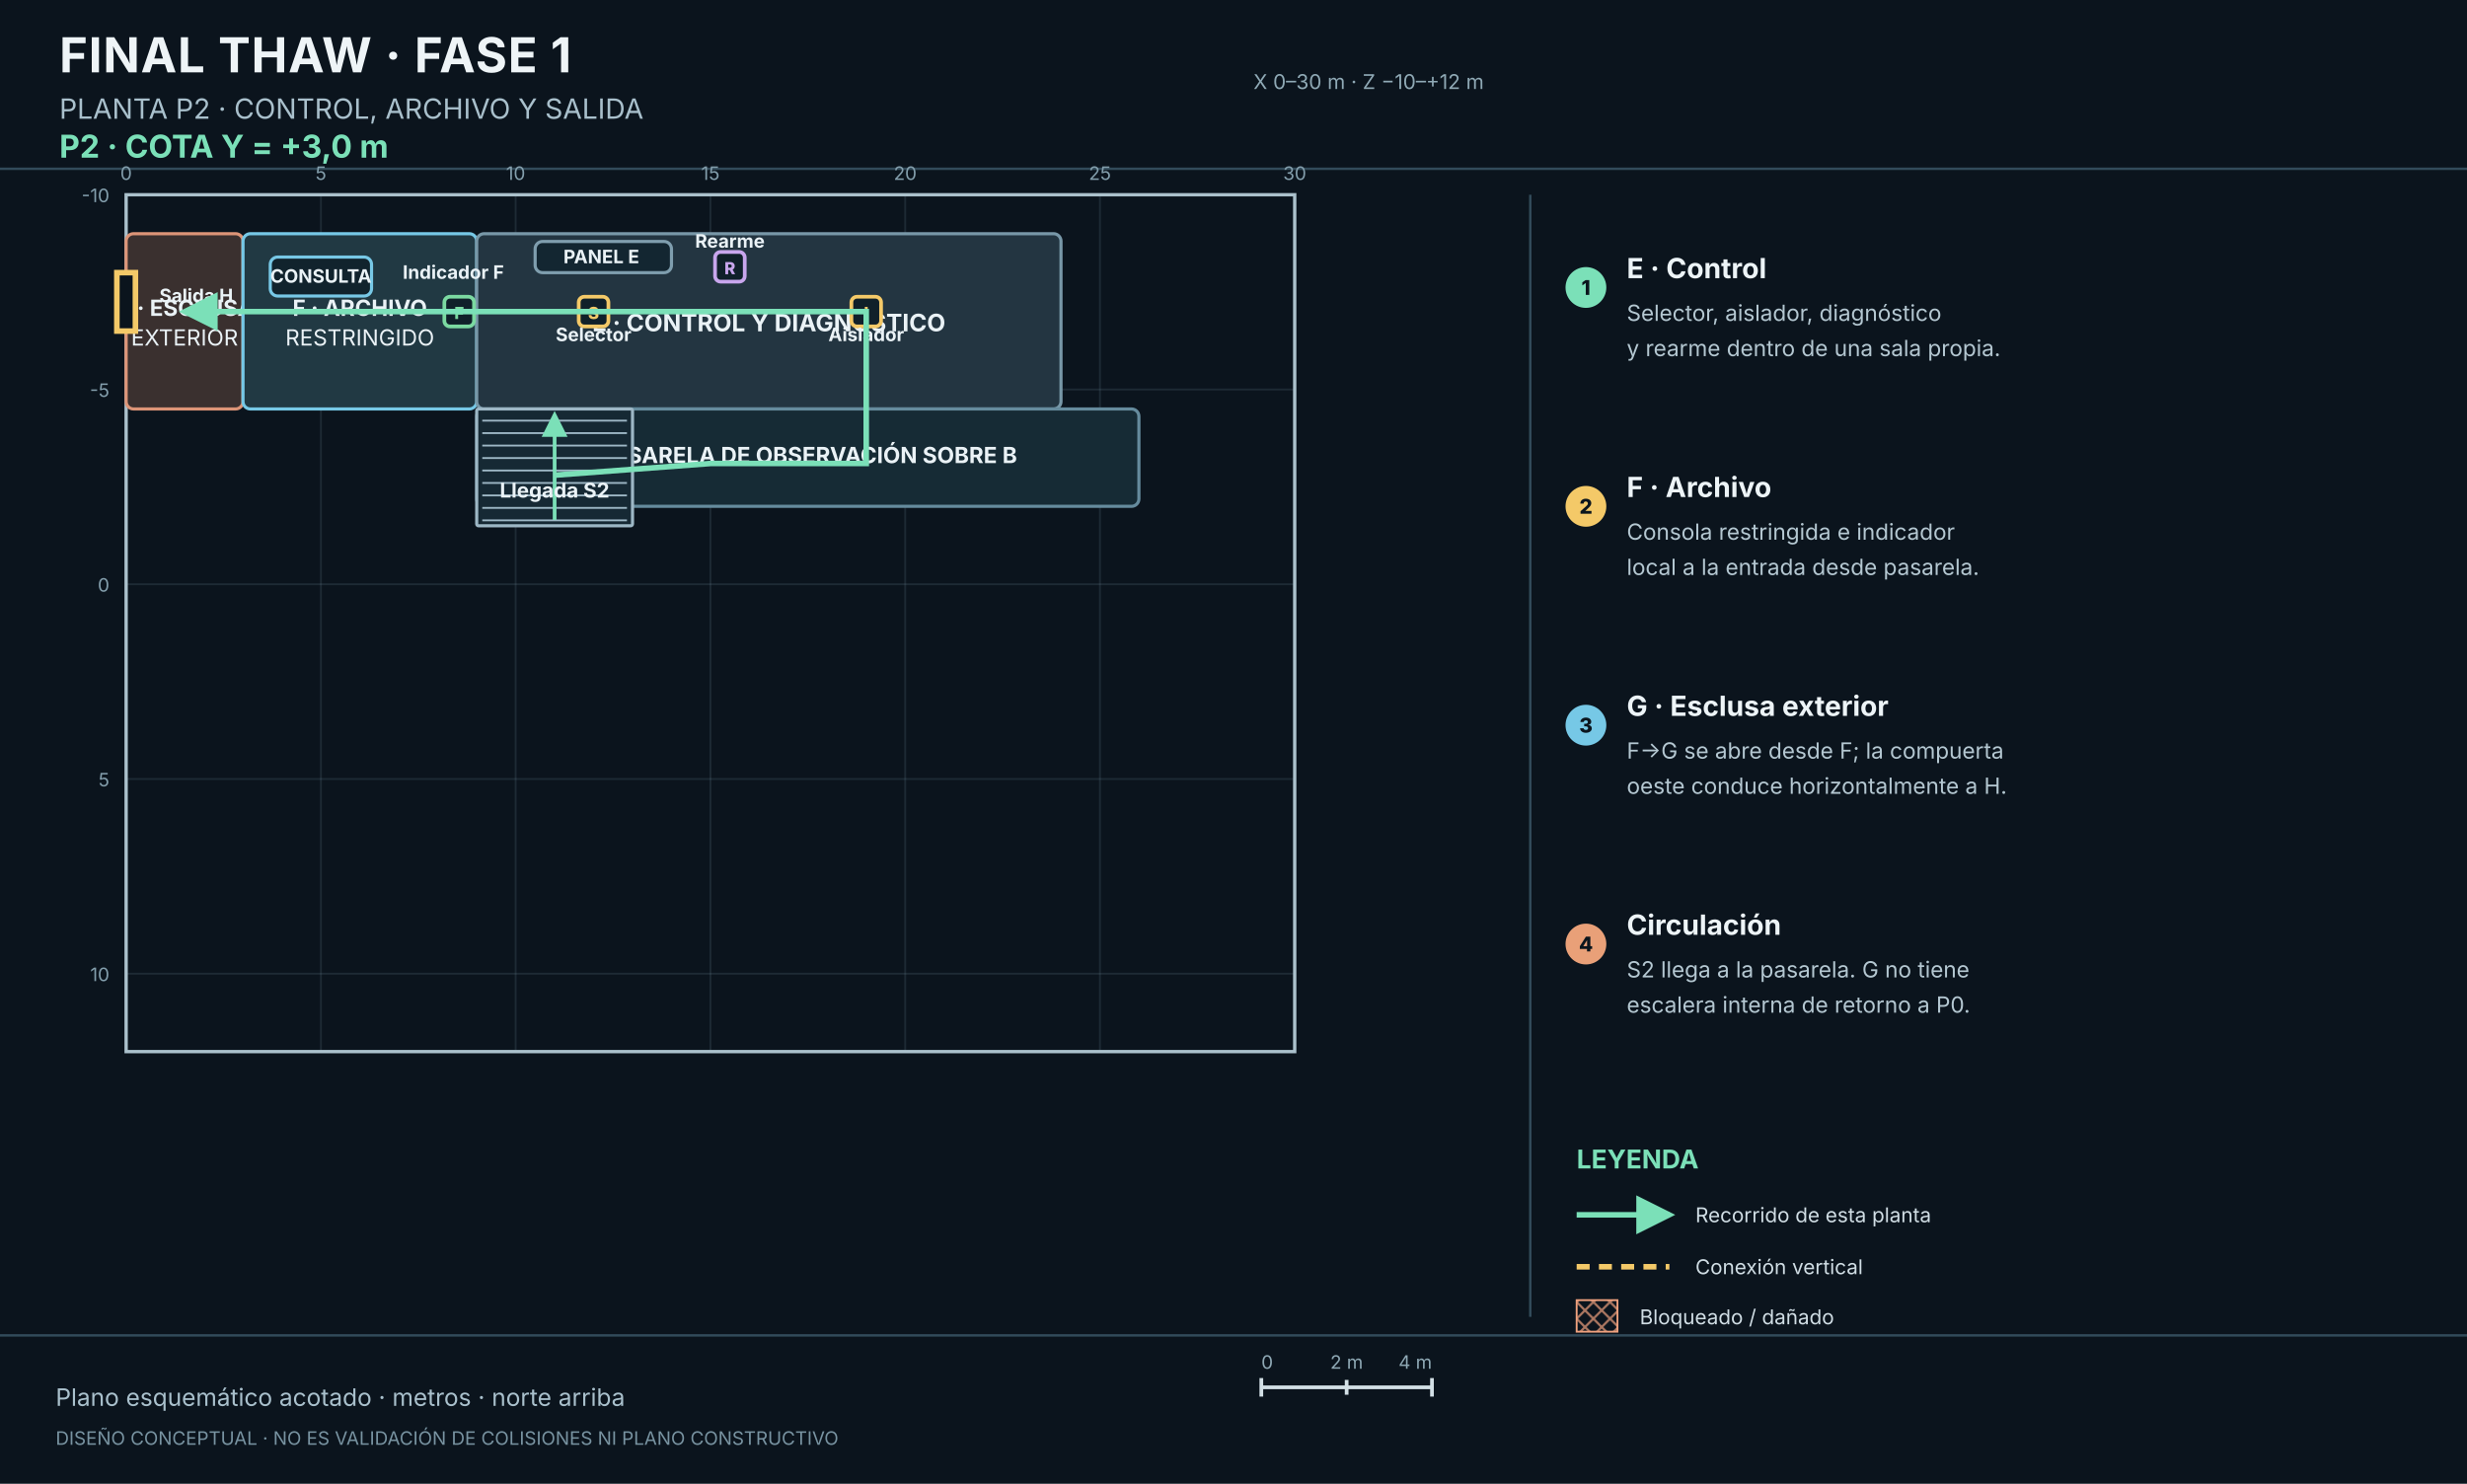
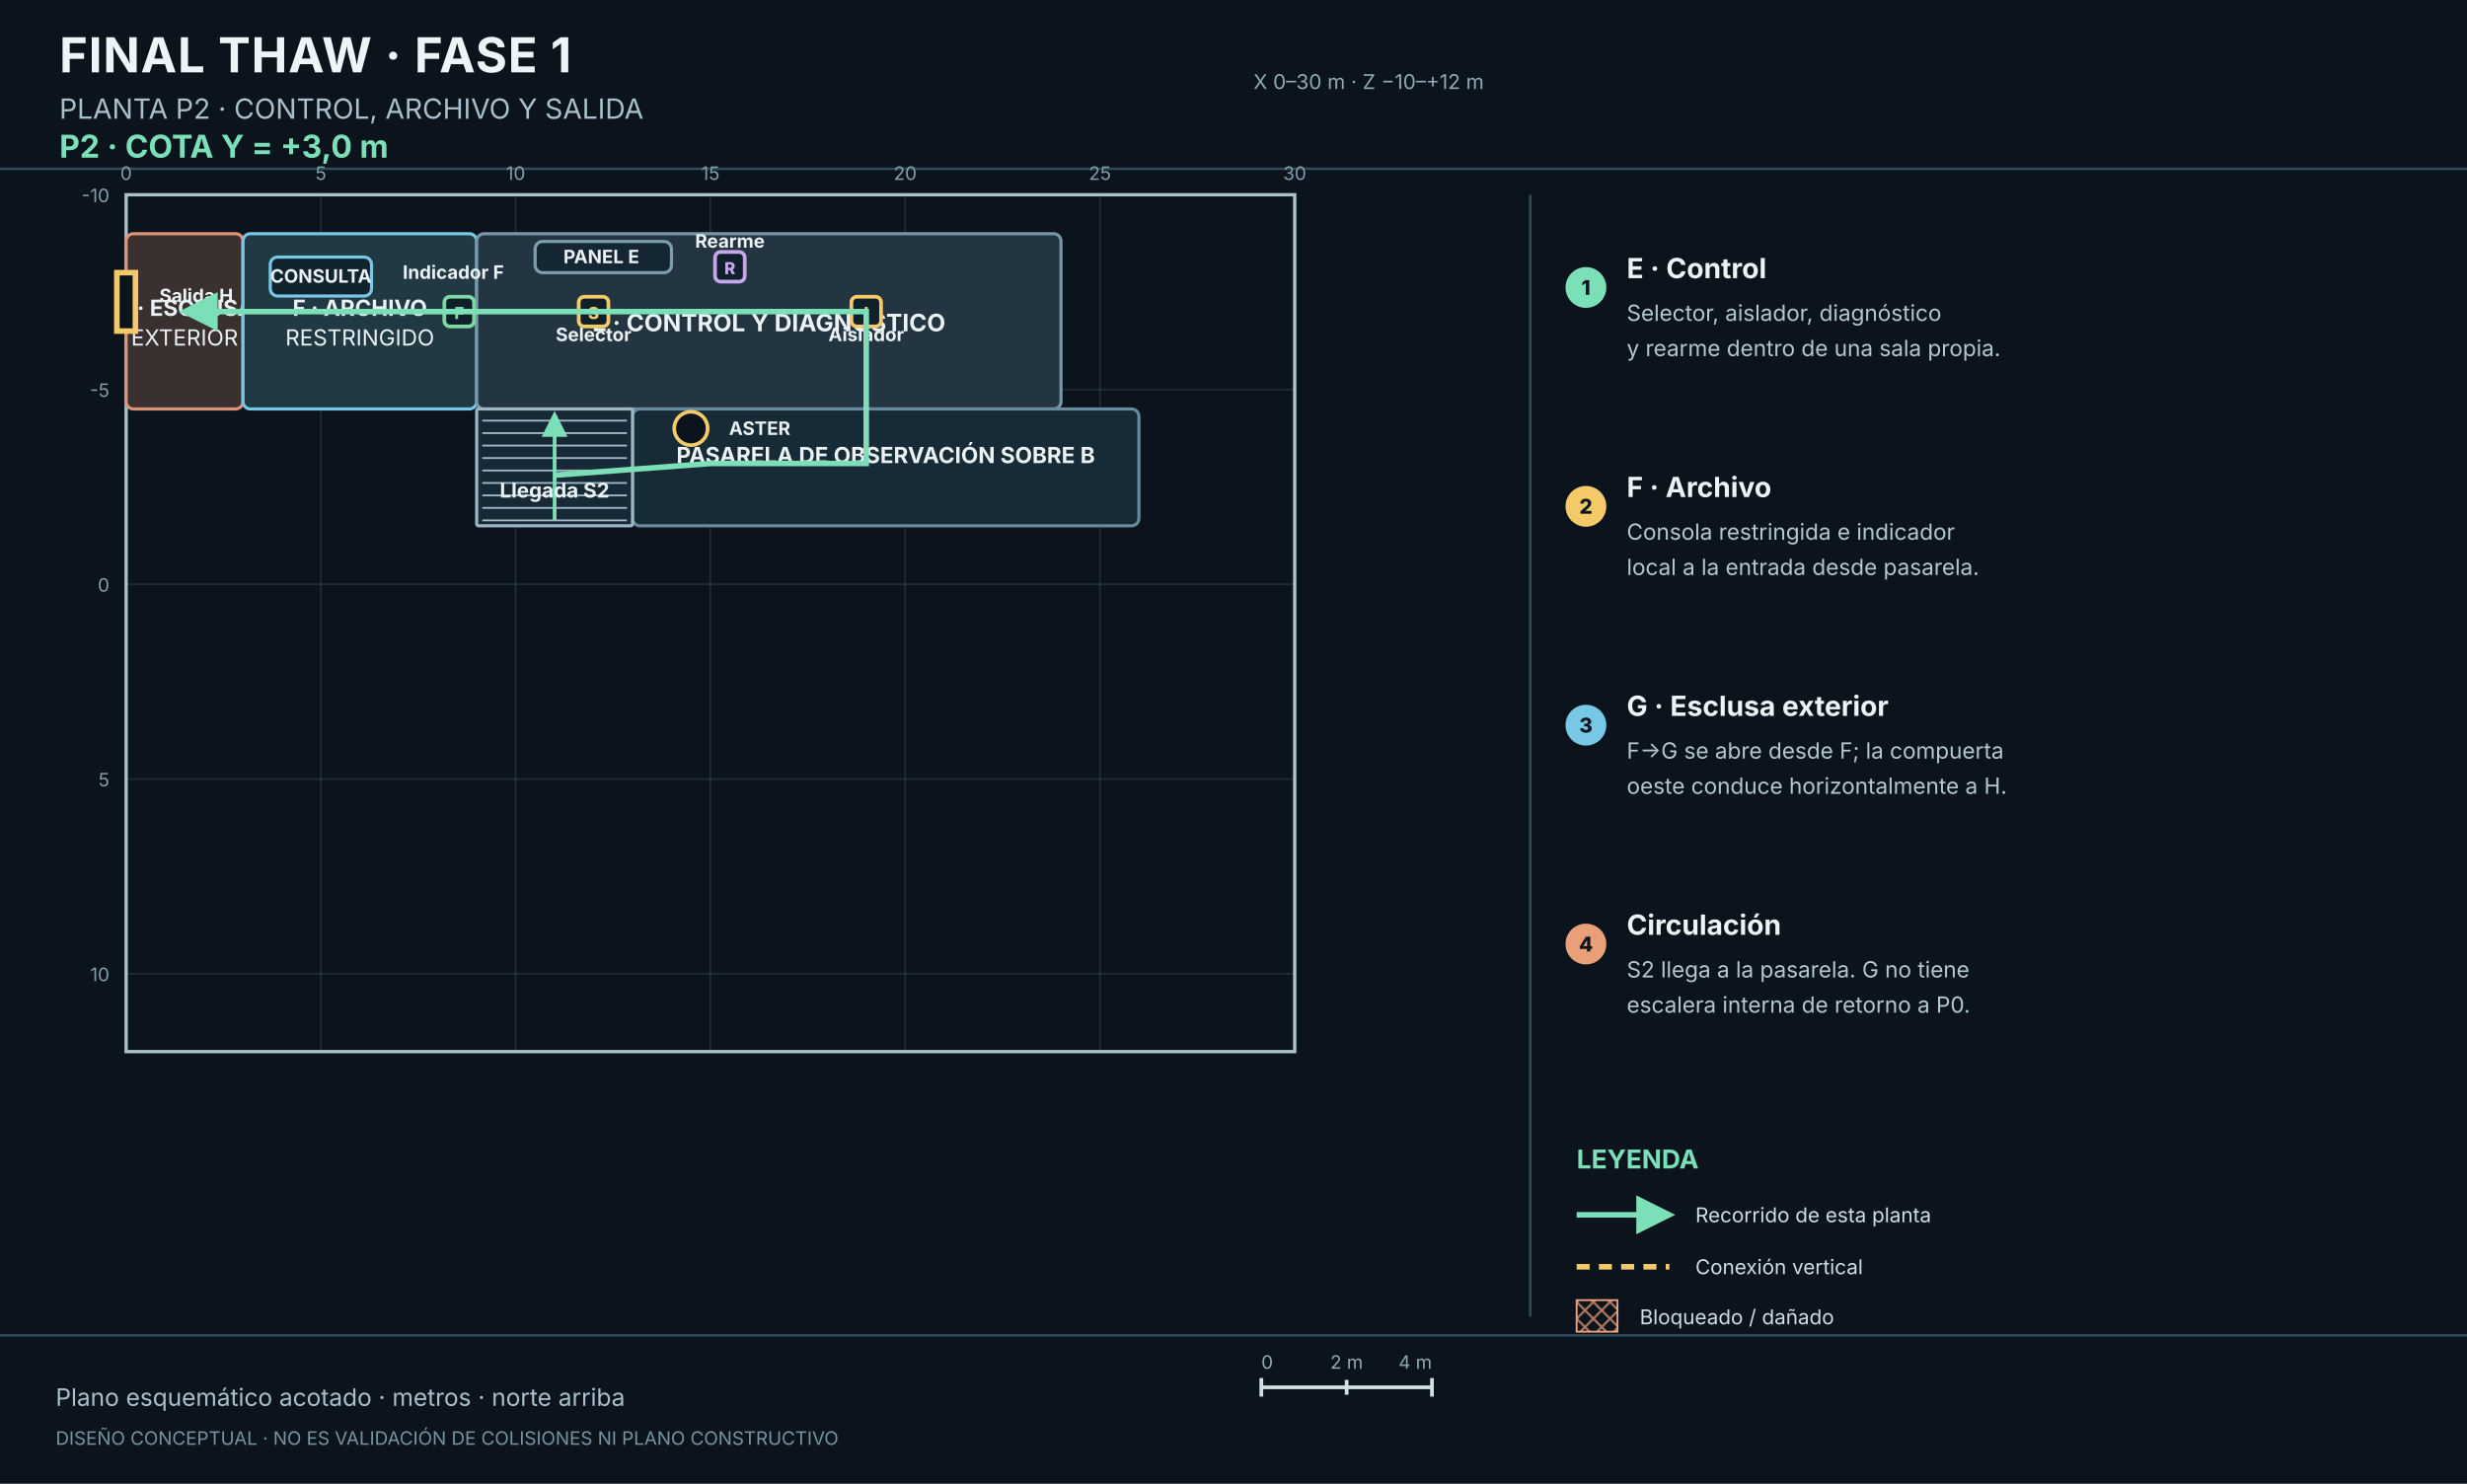
<svg xmlns="http://www.w3.org/2000/svg" viewBox="0 0 1330 800" role="img" aria-label="PLANTA P2 · CONTROL, ARCHIVO Y SALIDA">
  <defs>
    <marker id="arrow" viewBox="0 0 10 10" refX="8.5" refY="5" markerWidth="7" markerHeight="7" orient="auto">
      <path d="M0,0 L10,5 L0,10 z" fill="#7be0b8" />
    </marker>
    <marker id="vertical" viewBox="0 0 10 10" refX="8.5" refY="5" markerWidth="7" markerHeight="7" orient="auto">
      <path d="M0,0 L10,5 L0,10 z" fill="#f4c968" />
    </marker>
    <pattern id="blocked" width="9" height="9" patternUnits="userSpaceOnUse">
      <path d="M0,0L9,9M9,0L0,9" stroke="#efa17e" stroke-width="1.2" opacity=".7" />
    </pattern>
    <pattern id="void" width="12" height="12" patternUnits="userSpaceOnUse">
      <path d="M0,0L12,12M12,0L0,12" stroke="#64808e" stroke-width="1" opacity=".45" />
    </pattern>
  </defs>
  <style>text{font-family:Inter,Arial,sans-serif}.title{font-size:26px;font-weight:750;fill:#eef4f7;letter-spacing:.5px}.sub{font-size:15px;fill:#a9c0cc}.level{font-size:17px;font-weight:750;fill:#7be0b8}.room{font-size:13px;fill:#eaf2f6}.small{font-size:11px;fill:#d0dde4}.muted{font-size:11px;fill:#8fa9b5}</style>
  <rect width="1330" height="800" fill="#0b141d" />
  <path d="M0 91H1330M825 105V710M0 720H1330" stroke="#324b5a" stroke-width="1.3" />
  <text x="32" y="39" class="title">FINAL THAW · FASE 1</text>
  <text x="32" y="64" class="sub">PLANTA P2 · CONTROL, ARCHIVO Y SALIDA</text>
  <text x="32" y="85" class="level">P2 · COTA Y = +3,0 m</text>
  <text x="800" y="48" text-anchor="end" class="muted">X 0–30 m · Z −10–+12 m</text>
  <line x1="68" y1="105" x2="68" y2="567" stroke="#7895a6" opacity=".17" />
  <text x="68" y="97" font-size="10" text-anchor="middle" fill="#839eac">0</text>
  <line x1="173" y1="105" x2="173" y2="567" stroke="#7895a6" opacity=".17" />
  <text x="173" y="97" font-size="10" text-anchor="middle" fill="#839eac">5</text>
  <line x1="278" y1="105" x2="278" y2="567" stroke="#7895a6" opacity=".17" />
  <text x="278" y="97" font-size="10" text-anchor="middle" fill="#839eac">10</text>
  <line x1="383" y1="105" x2="383" y2="567" stroke="#7895a6" opacity=".17" />
  <text x="383" y="97" font-size="10" text-anchor="middle" fill="#839eac">15</text>
  <line x1="488" y1="105" x2="488" y2="567" stroke="#7895a6" opacity=".17" />
  <text x="488" y="97" font-size="10" text-anchor="middle" fill="#839eac">20</text>
  <line x1="593" y1="105" x2="593" y2="567" stroke="#7895a6" opacity=".17" />
  <text x="593" y="97" font-size="10" text-anchor="middle" fill="#839eac">25</text>
  <line x1="698" y1="105" x2="698" y2="567" stroke="#7895a6" opacity=".17" />
  <text x="698" y="97" font-size="10" text-anchor="middle" fill="#839eac">30</text>
  <line x1="68" y1="105" x2="698" y2="105" stroke="#7895a6" opacity=".17" />
  <text x="59" y="109" font-size="10" text-anchor="end" fill="#839eac">-10</text>
  <line x1="68" y1="210" x2="698" y2="210" stroke="#7895a6" opacity=".17" />
  <text x="59" y="214" font-size="10" text-anchor="end" fill="#839eac">-5</text>
  <line x1="68" y1="315" x2="698" y2="315" stroke="#7895a6" opacity=".17" />
  <text x="59" y="319" font-size="10" text-anchor="end" fill="#839eac">0</text>
  <line x1="68" y1="420" x2="698" y2="420" stroke="#7895a6" opacity=".17" />
  <text x="59" y="424" font-size="10" text-anchor="end" fill="#839eac">5</text>
  <line x1="68" y1="525" x2="698" y2="525" stroke="#7895a6" opacity=".17" />
  <text x="59" y="529" font-size="10" text-anchor="end" fill="#839eac">10</text>
  <rect x="68" y="105" width="630" height="462" fill="none" stroke="#abc1cc" stroke-width="1.8" />
  <rect x="68" y="126" width="63" height="94.5" rx="4" fill="#3a302f" stroke="#dc9477" stroke-width="1.7" />
  <text x="99.5" y="170.3" text-anchor="middle" font-size="12" font-family="Inter,Arial,sans-serif" font-weight="700" fill="#eaf2f6">G · ESCLUSA</text>
  <text x="99.5" y="186.3" text-anchor="middle" font-size="12" font-family="Inter,Arial,sans-serif" font-weight="400" fill="#eaf2f6">EXTERIOR</text>
  <rect x="131" y="126" width="126" height="94.5" rx="4" fill="#213943" stroke="#76c8e6" stroke-width="1.7" />
  <text x="194" y="170.3" text-anchor="middle" font-size="12" font-family="Inter,Arial,sans-serif" font-weight="700" fill="#eaf2f6">F · ARCHIVO</text>
  <text x="194" y="186.3" text-anchor="middle" font-size="12" font-family="Inter,Arial,sans-serif" font-weight="400" fill="#eaf2f6">RESTRINGIDO</text>
  <rect x="257" y="126" width="315" height="94.5" rx="4" fill="#233541" stroke="#7898a8" stroke-width="1.7" />
  <text x="414.5" y="178.633" text-anchor="middle" font-size="13" font-family="Inter,Arial,sans-serif" font-weight="700" fill="#eaf2f6">E · CONTROL Y DIAGNÓSTICO</text>
-   <rect x="257" y="220.5" width="357" height="52.5" rx="4" fill="#162b35" stroke="#658b9d" stroke-width="1.7" />
-   <text x="435.5" y="249.7" text-anchor="middle" font-size="12" font-family="Inter,Arial,sans-serif" font-weight="700" fill="#eaf2f6">PASARELA DE OBSERVACIÓN SOBRE B</text>
+   <rect x="341" y="220.5" width="273" height="63" rx="4" fill="#162b35" stroke="#658b9d" stroke-width="1.7" />
+   <text x="477.5" y="249.7" text-anchor="middle" font-size="12" font-family="Inter,Arial,sans-serif" font-weight="700" fill="#eaf2f6">PASARELA DE OBSERVACIÓN SOBRE B</text>
  <rect x="145.7" y="138.6" width="54.6" height="21" rx="4" fill="#11232d" stroke="#77c8e6" stroke-width="1.7" />
  <text x="173" y="152.433" text-anchor="middle" font-size="10" font-family="Inter,Arial,sans-serif" font-weight="700" fill="#eaf2f6">CONSULTA</text>
  <rect x="239.55" y="160" width="16" height="16" rx="3" fill="#10202a" stroke="#7bd9a1" stroke-width="2" />
  <text x="247.55" y="172" text-anchor="middle" font-size="9" font-family="Inter,Arial,sans-serif" font-weight="800" fill="#7bd9a1">F</text>
  <text x="244.4" y="150.333" text-anchor="middle" font-size="10" font-family="Inter,Arial,sans-serif" font-weight="700" fill="#eaf2f6">Indicador F</text>
  <rect x="288.5" y="130.2" width="73.5" height="16.8" rx="4" fill="#132631" stroke="#7f9eae" stroke-width="1.7" />
  <text x="324.2" y="141.933" text-anchor="middle" font-size="10" font-family="Inter,Arial,sans-serif" font-weight="700" fill="#eaf2f6">PANEL E</text>
  <rect x="312" y="160" width="16" height="16" rx="3" fill="#10202a" stroke="#f4c968" stroke-width="2" />
  <text x="320" y="172" text-anchor="middle" font-size="9" font-family="Inter,Arial,sans-serif" font-weight="800" fill="#f4c968">S</text>
  <rect x="459" y="160" width="16" height="16" rx="3" fill="#10202a" stroke="#f4c968" stroke-width="2" />
  <text x="467" y="172" text-anchor="middle" font-size="9" font-family="Inter,Arial,sans-serif" font-weight="800" fill="#f4c968">I</text>
  <rect x="385.5" y="135.85" width="16" height="16" rx="3" fill="#10202a" stroke="#c8a6ed" stroke-width="2" />
  <text x="393.5" y="147.85" text-anchor="middle" font-size="9" font-family="Inter,Arial,sans-serif" font-weight="800" fill="#c8a6ed">R</text>
  <text x="320" y="183.933" text-anchor="middle" font-size="10" font-family="Inter,Arial,sans-serif" font-weight="700" fill="#eaf2f6">Selector</text>
  <text x="467" y="183.933" text-anchor="middle" font-size="10" font-family="Inter,Arial,sans-serif" font-weight="700" fill="#eaf2f6">Aislador</text>
  <text x="393.5" y="133.533" text-anchor="middle" font-size="10" font-family="Inter,Arial,sans-serif" font-weight="700" fill="#eaf2f6">Rearme</text>
  <rect x="63" y="147" width="10" height="31.5" fill="#0b141d" stroke="#f4c968" stroke-width="3" />
  <text x="105.8" y="162.933" text-anchor="middle" font-size="10" font-family="Inter,Arial,sans-serif" font-weight="700" fill="#eaf2f6">Salida H</text>
  <rect x="257" y="220.5" width="84" height="63" rx="1" fill="#162934" stroke="#9db7c5" stroke-width="1.7" />
  <line x1="260" y1="226.8" x2="338" y2="226.8" stroke="#9db7c5" stroke-width="1" />
  <line x1="260" y1="233.52" x2="338" y2="233.52" stroke="#9db7c5" stroke-width="1" />
  <line x1="260" y1="240.24" x2="338" y2="240.24" stroke="#9db7c5" stroke-width="1" />
  <line x1="260" y1="246.96" x2="338" y2="246.96" stroke="#9db7c5" stroke-width="1" />
  <line x1="260" y1="253.68" x2="338" y2="253.68" stroke="#9db7c5" stroke-width="1" />
  <line x1="260" y1="260.4" x2="338" y2="260.4" stroke="#9db7c5" stroke-width="1" />
  <line x1="260" y1="267.12" x2="338" y2="267.12" stroke="#9db7c5" stroke-width="1" />
  <line x1="260" y1="273.84" x2="338" y2="273.84" stroke="#9db7c5" stroke-width="1" />
  <line x1="260" y1="280.56" x2="338" y2="280.56" stroke="#9db7c5" stroke-width="1" />
  <polyline points="299,280.35 299,223.65" fill="none" stroke="#7be0b8" stroke-width="2" marker-end="url(#arrow)" />
  <text x="299" y="268.267" text-anchor="middle" font-size="11" font-family="Inter,Arial,sans-serif" font-weight="700" fill="#eaf2f6">Llegada S2</text>
  <polyline points="299,256.2 383,249.9 467,249.9 467,199.5 467,168 320,168 252.8,168 173,168 99.5,168" fill="none" stroke="#7be0b8" stroke-width="3" marker-end="url(#arrow)" />
+   <circle cx="372.5" cy="231" r="9" fill="#0b141d" stroke="#f4c968" stroke-width="2" />
+   <text x="393" y="234.5" font-size="10" font-family="Inter,Arial,sans-serif" font-weight="700" fill="#eaf2f6">ASTER</text>
  <circle cx="855" cy="155" r="11" fill="#7be0b8" />
  <text x="855" y="159" font-size="11" text-anchor="middle" font-weight="800" fill="#0b151d">1</text>
  <text x="877" y="150" font-size="15" font-weight="700" fill="#edf4f7">E · Control</text>
  <text x="877" y="173" font-size="12" fill="#b4c7d1">Selector, aislador, diagnóstico</text>
  <text x="877" y="192" font-size="12" fill="#b4c7d1">y rearme dentro de una sala propia.</text>
  <circle cx="855" cy="273" r="11" fill="#f4c968" />
  <text x="855" y="277" font-size="11" text-anchor="middle" font-weight="800" fill="#0b151d">2</text>
  <text x="877" y="268" font-size="15" font-weight="700" fill="#edf4f7">F · Archivo</text>
  <text x="877" y="291" font-size="12" fill="#b4c7d1">Consola restringida e indicador</text>
  <text x="877" y="310" font-size="12" fill="#b4c7d1">local a la entrada desde pasarela.</text>
  <circle cx="855" cy="391" r="11" fill="#76c8e6" />
  <text x="855" y="395" font-size="11" text-anchor="middle" font-weight="800" fill="#0b151d">3</text>
  <text x="877" y="386" font-size="15" font-weight="700" fill="#edf4f7">G · Esclusa exterior</text>
  <text x="877" y="409" font-size="12" fill="#b4c7d1">F→G se abre desde F; la compuerta</text>
  <text x="877" y="428" font-size="12" fill="#b4c7d1">oeste conduce horizontalmente a H.</text>
  <circle cx="855" cy="509" r="11" fill="#e9a078" />
  <text x="855" y="513" font-size="11" text-anchor="middle" font-weight="800" fill="#0b151d">4</text>
  <text x="877" y="504" font-size="15" font-weight="700" fill="#edf4f7">Circulación</text>
  <text x="877" y="527" font-size="12" fill="#b4c7d1">S2 llega a la pasarela. G no tiene</text>
  <text x="877" y="546" font-size="12" fill="#b4c7d1">escalera interna de retorno a P0.</text>
  <g transform="translate(850 630)">
    <text x="0" y="0" font-size="14" font-weight="750" fill="#7be0b8">LEYENDA</text>
    <line x1="0" y1="25" x2="50" y2="25" stroke="#7be0b8" stroke-width="3" marker-end="url(#arrow)" />
    <text x="64" y="29" class="small">Recorrido de esta planta</text>
    <line x1="0" y1="53" x2="50" y2="53" stroke="#f4c968" stroke-width="3" stroke-dasharray="7 5" />
    <text x="64" y="57" class="small">Conexión vertical</text>
    <rect x="0" y="71" width="22" height="17" fill="url(#blocked)" stroke="#efa17e" />
    <text x="34" y="84" class="small">Bloqueado / dañado</text>
  </g>
  <text x="30" y="758" font-size="13" fill="#a9c0cc">Plano esquemático acotado · metros · norte arriba</text>
  <text x="30" y="779" font-size="10" fill="#7893a1">DISEÑO CONCEPTUAL · NO ES VALIDACIÓN DE COLISIONES NI PLANO CONSTRUCTIVO</text>
  <path d="M680 748H772M680 743V753M726 744V752M772 743V753" stroke="#d3e0e6" stroke-width="2" />
  <text x="680" y="738" font-size="10" fill="#8fa9b5">0</text>
  <text x="726" y="738" font-size="10" text-anchor="middle" fill="#8fa9b5">2 m</text>
  <text x="772" y="738" font-size="10" text-anchor="end" fill="#8fa9b5">4 m</text>
</svg>
